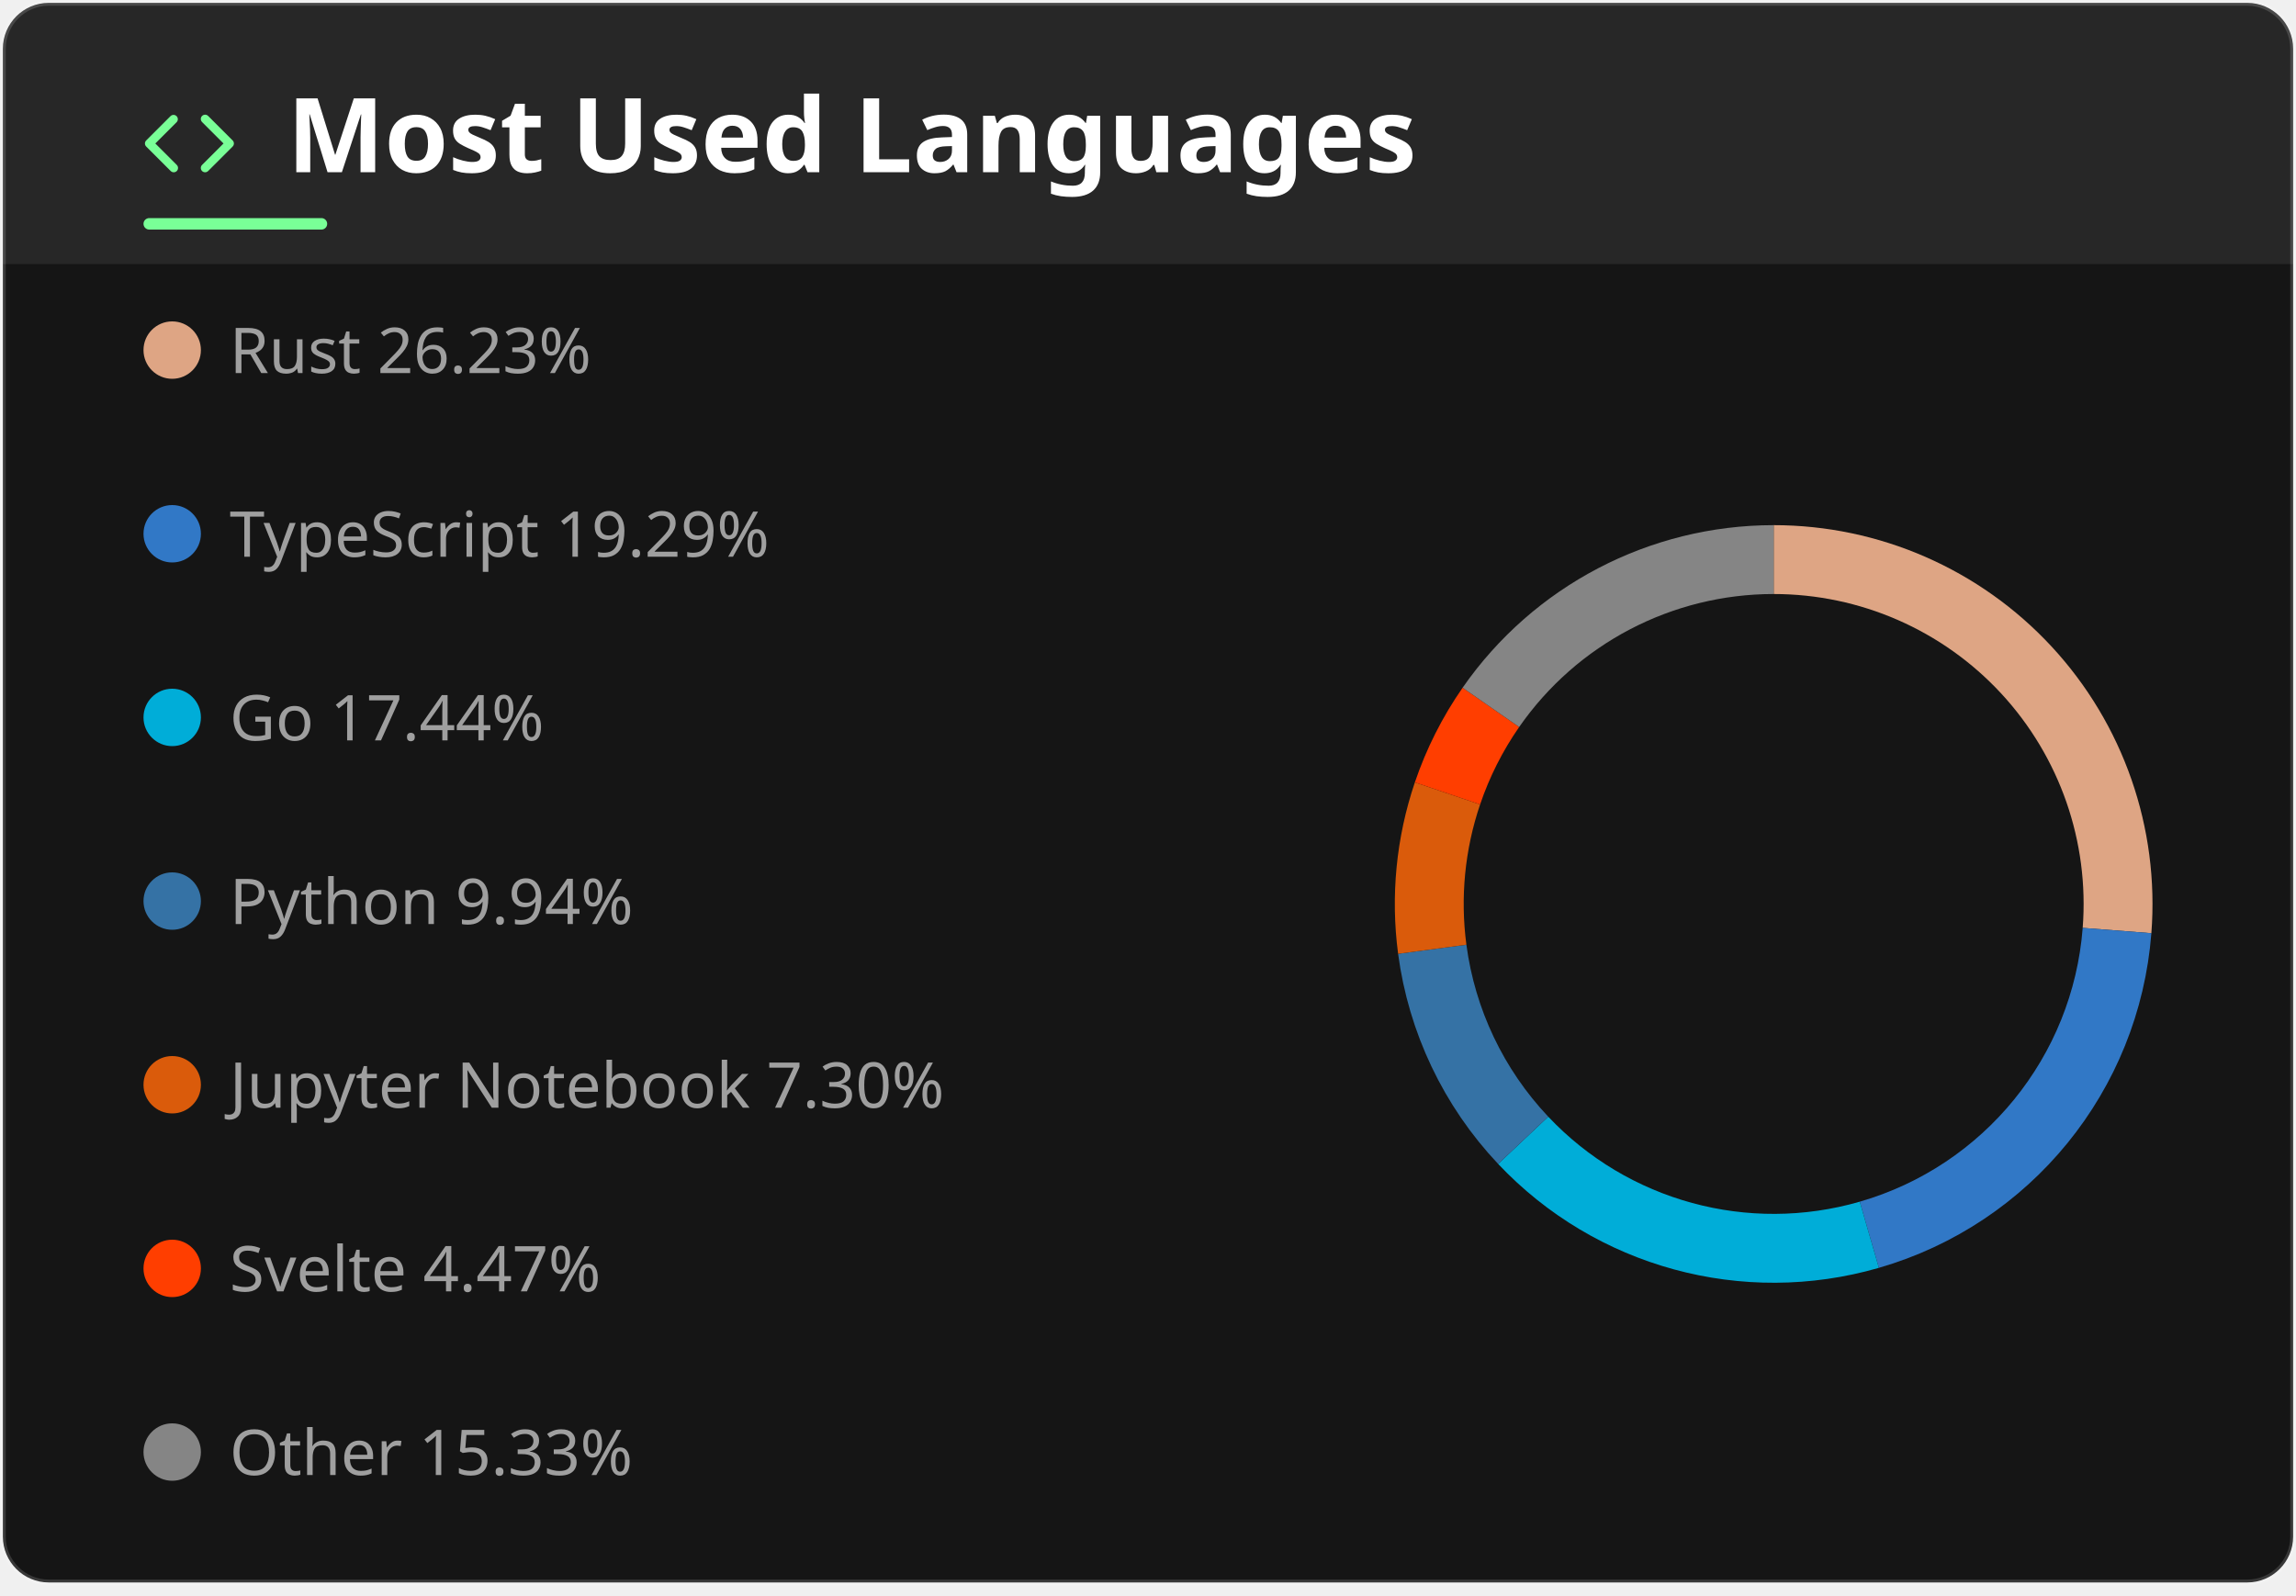
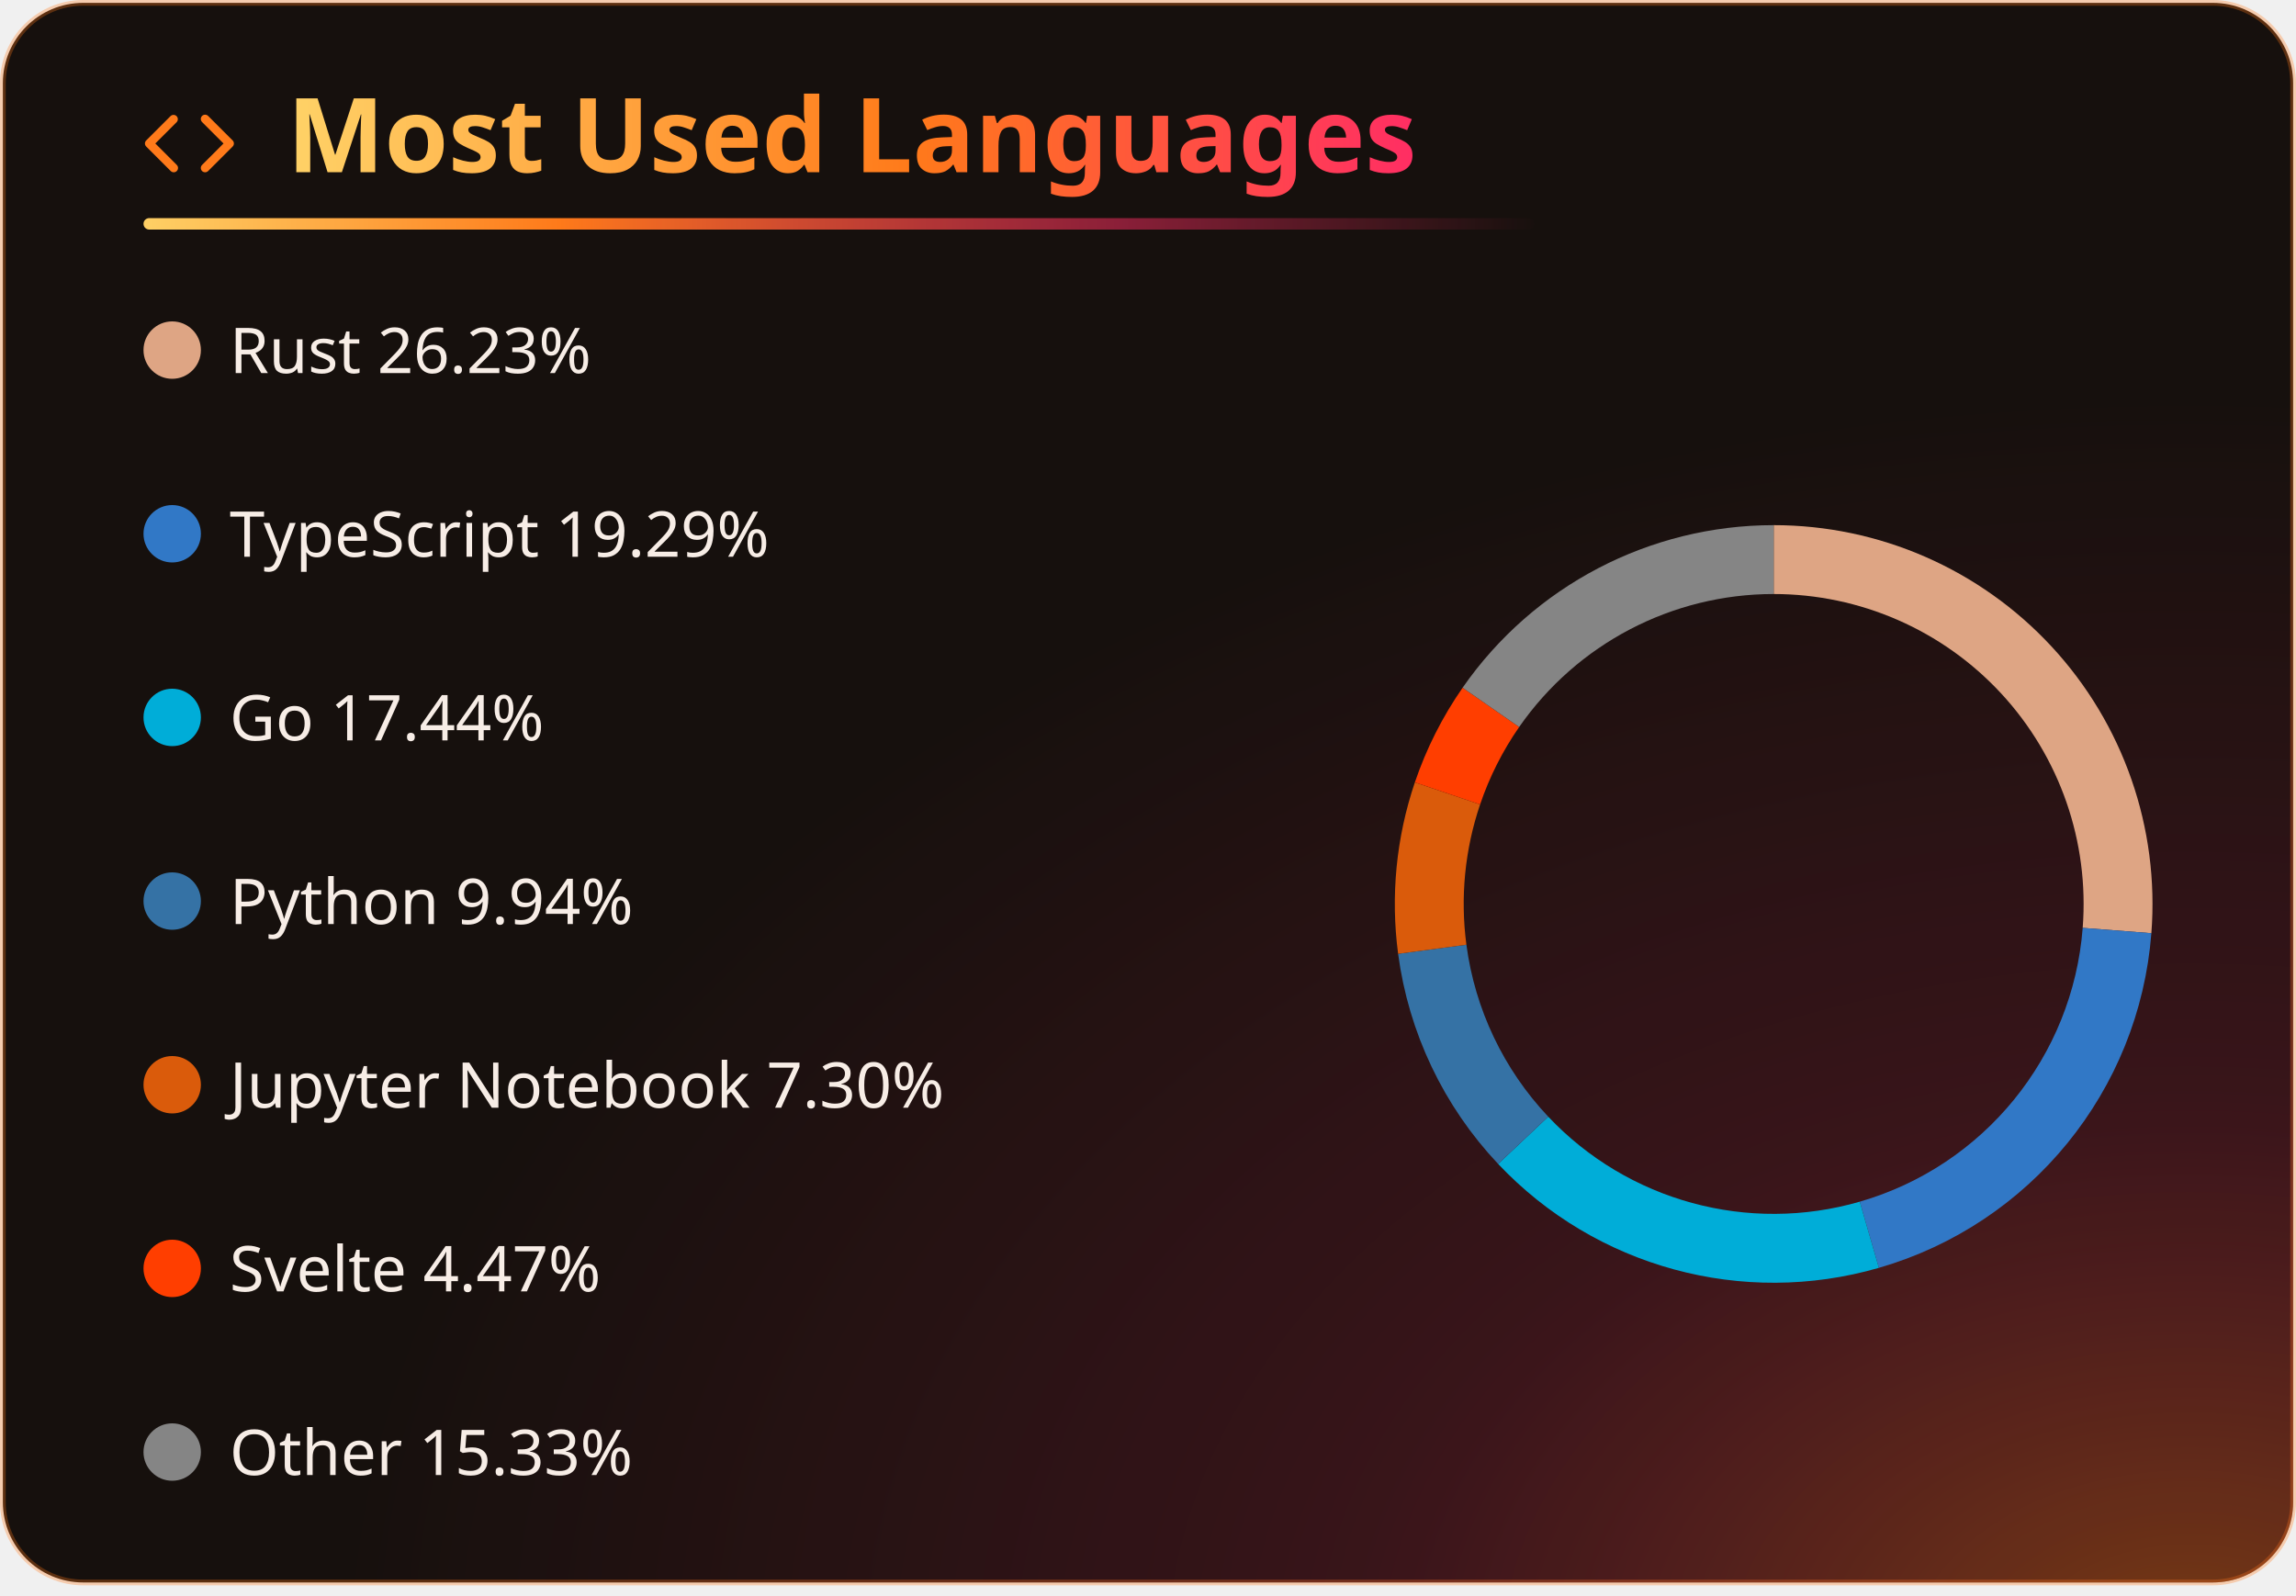
<svg xmlns="http://www.w3.org/2000/svg" width="400" height="278" viewBox="0 0 400 278" fill="none" role="img" aria-labelledby="title-id desc-id">
  <style>
    .header {
      font: 600 18px 'Segoe UI', Ubuntu, "Helvetica Neue", Sans-Serif;
-       fill: #fff;
+       fill: url(#heat);
      animation: fadeInAnimation 0.8s ease-in-out backwards;
    }
    /* The icon reads against the title rather than with it, so it keeps its own color. */
    .title-icon {
-       fill: #79ff97;
+       fill: #ff7a1a;
      animation: fadeInAnimation 0.8s ease-in-out backwards;
    }
    .title-accent {
-       fill: #79ff97;
-       animation: fadeInAnimation 0.8s ease-in-out backwards;
-     }
-     .title-band {
-       fill: #fff;
-       opacity: 0.08;
+       transform-box: fill-box;
+       transform-origin: left center;
+       animation: trailAnimation 0.9s cubic-bezier(0.2, 0.7, 0.2, 1) 0.2s backwards;
    }
    @supports(-moz-appearance: auto) {
      /* Selector detects Firefox */
      .header {
        font-size: 15.5px;
      }
    }
    @keyframes slideInAnimation {
      from {
        width: 0;
      }
      to {
        width: calc(100%-100px);
      }
    }
    @keyframes growWidthAnimation {
      from {
        width: 0;
      }
      to {
        width: 100%;
      }
    }
    .stat {
      font: 400 14px 'Segoe UI', Ubuntu, "Helvetica Neue", Sans-Serif;
-       fill: #9f9f9f;
+       fill: #f7ede6;
    }
    @supports(-moz-appearance: auto) {
      /* Selector detects Firefox */
      .stat {
        font-size: 12px;
      }
    }
    .bold {
      font-weight: 600;
    }
    .lang-name {
      font: 400 11px 'Segoe UI', Ubuntu, "Helvetica Neue", Sans-Serif;
-       fill: #9f9f9f;
+       fill: #f7ede6;
    }
    .stagger {
      animation: fadeInAnimation 0.3s ease-in-out backwards;
    }
    #rect-mask rect {
      animation: slideInAnimation 1s ease-in-out backwards;
    }
    .lang-progress {
      animation: growWidthAnimation 0.6s ease-in-out backwards;
    }
    .progress-background {
      fill: #ffffff33;
    }
+     .lang-tip {
+       animation: fadeInAnimation 0.4s ease-in-out backwards;
+     }
    /* Animations */
    @keyframes scaleInAnimation {
      from {
        transform: translate(-5px, 5px) scale(0);
      }
      to {
        transform: translate(-5px, 5px) scale(1);
      }
    }
    @keyframes fadeInAnimation {
      from {
        opacity: 0;
      }
      to {
        opacity: 1;
+       }
+     }
+     @keyframes trailAnimation {
+       from {
+         transform: scaleX(0);
      }
    }
    @media (prefers-reduced-motion: reduce) {
      * {
        animation-duration: 0s !important;
        animation-delay: 0s !important;
      }
    }
  </style>
-   <rect data-testid="card-bg" class="card-bg" x="0.5" y="0.5" rx="8" height="99%" stroke="#ffffff26" width="399" fill="#151515" stroke-opacity="1" />
-   <path data-testid="title-band" class="title-band" d="M0.5 8.5a8 8 0 0 1 8 -8h383a8 8 0 0 1 8 8v37.5h-399z" />
+   <defs>
+     <linearGradient id="heat" x1="0" y1="0" x2="1" y2="0">
+       <stop offset="0" class="heat-0" stop-color="#ffd166" />
+       <stop offset="0.55" class="heat-1" stop-color="#ff7a1a" />
+       <stop offset="1" class="heat-2" stop-color="#ff2e63" />
+     </linearGradient>
+     <linearGradient id="heat-ring" x1="0" y1="1" x2="1" y2="0">
+       <stop offset="0" class="heat-0" stop-color="#ffd166" />
+       <stop offset="0.55" class="heat-1" stop-color="#ff7a1a" />
+       <stop offset="1" class="heat-2" stop-color="#ff2e63" />
+     </linearGradient>
+     <linearGradient id="heat-trail" x1="0" y1="0" x2="1" y2="0">
+       <stop offset="0" class="heat-0" stop-color="#ffd166" />
+       <stop offset="0.3" class="heat-1" stop-color="#ff7a1a" />
+       <stop offset="0.7" class="heat-2" stop-color="#ff2e63" stop-opacity="0.5" />
+       <stop offset="1" class="heat-2" stop-color="#ff2e63" stop-opacity="0" />
+     </linearGradient>
+     <radialGradient id="heat-glow" cx="0.95" cy="1.05" r="0.8">
+       <stop offset="0" class="glow-core" stop-color="#ff7a1a" stop-opacity="0.42" />
+       <stop offset="0.45" class="glow-edge" stop-color="#ff2e63" stop-opacity="0.147" />
+       <stop offset="1" class="heat-2" stop-color="#ff2e63" stop-opacity="0" />
+     </radialGradient>
+     <filter id="heat-bloom" x="-50%" y="-50%" width="200%" height="200%">
+       <feGaussianBlur stdDeviation="3.5" result="bloom" />
+       <feMerge>
+         <feMergeNode in="bloom" />
+         <feMergeNode in="SourceGraphic" />
+       </feMerge>
+     </filter>
+   </defs>
+   <rect data-testid="card-bg" class="card-bg" x="0.5" y="0.5" rx="14" height="99%" width="399" stroke="#ff7a1a4d" fill="#16100d" stroke-opacity="1" />
+   <rect data-testid="card-glow" x="0.5" y="0.5" rx="14" height="99%" width="399" fill="url(#heat-glow)" />
  <g data-testid="card-title" transform="translate(25, 30)">
    <g>
      <svg class="title-icon" x="0" y="-13" viewBox="0 0 16 16" version="1.1" width="16" height="16">
        <path d="M4.72 3.22a.75.75 0 0 1 1.06 1.06L2.06 8l3.72 3.72a.75.75 0 1 1-1.06 1.06L.47 8.53a.75.75 0 0 1 0-1.06Zm6.56 0a.75.75 0 1 0-1.06 1.06L13.94 8l-3.72 3.72a.75.75 0 1 0 1.06 1.06l4.25-4.25a.75.75 0 0 0 0-1.06Z" />
      </svg>
    </g>
    <g transform="translate(25, 0)">
      <text x="0" y="0" class="header" data-testid="header">Most Used Languages</text>
    </g>
-     <rect data-testid="title-accent" class="title-accent" x="0" y="8" width="32" height="2" rx="1" />
+     <rect data-testid="title-accent" class="title-accent" x="0" y="8" width="242.3" height="2" rx="1" fill="url(#heat-trail)" />
  </g>
  <g data-testid="main-card-body" transform="translate(0, 55)">
    <svg data-testid="lang-items" x="25">
      <g data-testid="donut-list" transform="translate(0, 0)">
        <g>
          <g class="stagger" style="animation-delay: 450ms">
            <circle cx="5" cy="6" r="5" fill="#dea584" />
            <text data-testid="lang-name" x="15" y="10" class="lang-name">Rust 26.23%</text>
          </g>
        </g>
        <g transform="translate(0, 32)">
          <g class="stagger" style="animation-delay: 600ms">
            <circle cx="5" cy="6" r="5" fill="#3178c6" />
            <text data-testid="lang-name" x="15" y="10" class="lang-name">TypeScript 19.29%</text>
          </g>
        </g>
        <g transform="translate(0, 64)">
          <g class="stagger" style="animation-delay: 750ms">
            <circle cx="5" cy="6" r="5" fill="#00ADD8" />
            <text data-testid="lang-name" x="15" y="10" class="lang-name">Go 17.44%</text>
          </g>
        </g>
        <g transform="translate(0, 96)">
          <g class="stagger" style="animation-delay: 900ms">
            <circle cx="5" cy="6" r="5" fill="#3572A5" />
            <text data-testid="lang-name" x="15" y="10" class="lang-name">Python 9.94%</text>
          </g>
        </g>
        <g transform="translate(0, 128)">
          <g class="stagger" style="animation-delay: 1050ms">
            <circle cx="5" cy="6" r="5" fill="#DA5B0B" />
            <text data-testid="lang-name" x="15" y="10" class="lang-name">Jupyter Notebook 7.30%</text>
          </g>
        </g>
        <g transform="translate(0, 160)">
          <g class="stagger" style="animation-delay: 1200ms">
            <circle cx="5" cy="6" r="5" fill="#ff3e00" />
            <text data-testid="lang-name" x="15" y="10" class="lang-name">Svelte 4.47%</text>
          </g>
        </g>
        <g transform="translate(0, 192)">
          <g class="stagger" style="animation-delay: 1350ms">
            <circle cx="5" cy="6" r="5" fill="#858585" />
            <text data-testid="lang-name" x="15" y="10" class="lang-name">Other 15.33%</text>
          </g>
        </g>
      </g>
      <g data-testid="donut">
        <g class="stagger" style="animation-delay: 600ms">
          <path data-testid="lang-donut" size="26.23" d="M 343.821 107.132 A 60 60 0 0 0 284 42.5" stroke="#dea584" fill="none" stroke-width="12" />
        </g>
        <g class="stagger" style="animation-delay: 700ms">
          <path data-testid="lang-donut" size="19.29" d="M 300.667 160.139 A 60 60 0 0 0 343.821 107.132" stroke="#3178c6" fill="none" stroke-width="12" />
        </g>
        <g class="stagger" style="animation-delay: 800ms">
          <path data-testid="lang-donut" size="17.44" d="M 240.365 143.683 A 60 60 0 0 0 300.667 160.139" stroke="#00ADD8" fill="none" stroke-width="12" />
        </g>
        <g class="stagger" style="animation-delay: 900ms">
          <path data-testid="lang-donut" size="9.94" d="M 224.522 110.394 A 60 60 0 0 0 240.365 143.683" stroke="#3572A5" fill="none" stroke-width="12" />
        </g>
        <g class="stagger" style="animation-delay: 1000ms">
          <path data-testid="lang-donut" size="7.3" d="M 227.174 83.243 A 60 60 0 0 0 224.522 110.394" stroke="#DA5B0B" fill="none" stroke-width="12" />
        </g>
        <g class="stagger" style="animation-delay: 1100ms">
          <path data-testid="lang-donut" size="4.47" d="M 234.738 68.247 A 60 60 0 0 0 227.174 83.243" stroke="#ff3e00" fill="none" stroke-width="12" />
        </g>
        <g class="stagger" style="animation-delay: 1200ms">
          <path data-testid="lang-donut" size="15.33" d="M 284 42.5 A 60 60 0 0 0 234.738 68.247" stroke="#858585" fill="none" stroke-width="12" />
        </g>
      </g>
    </svg>
  </g>
</svg>
